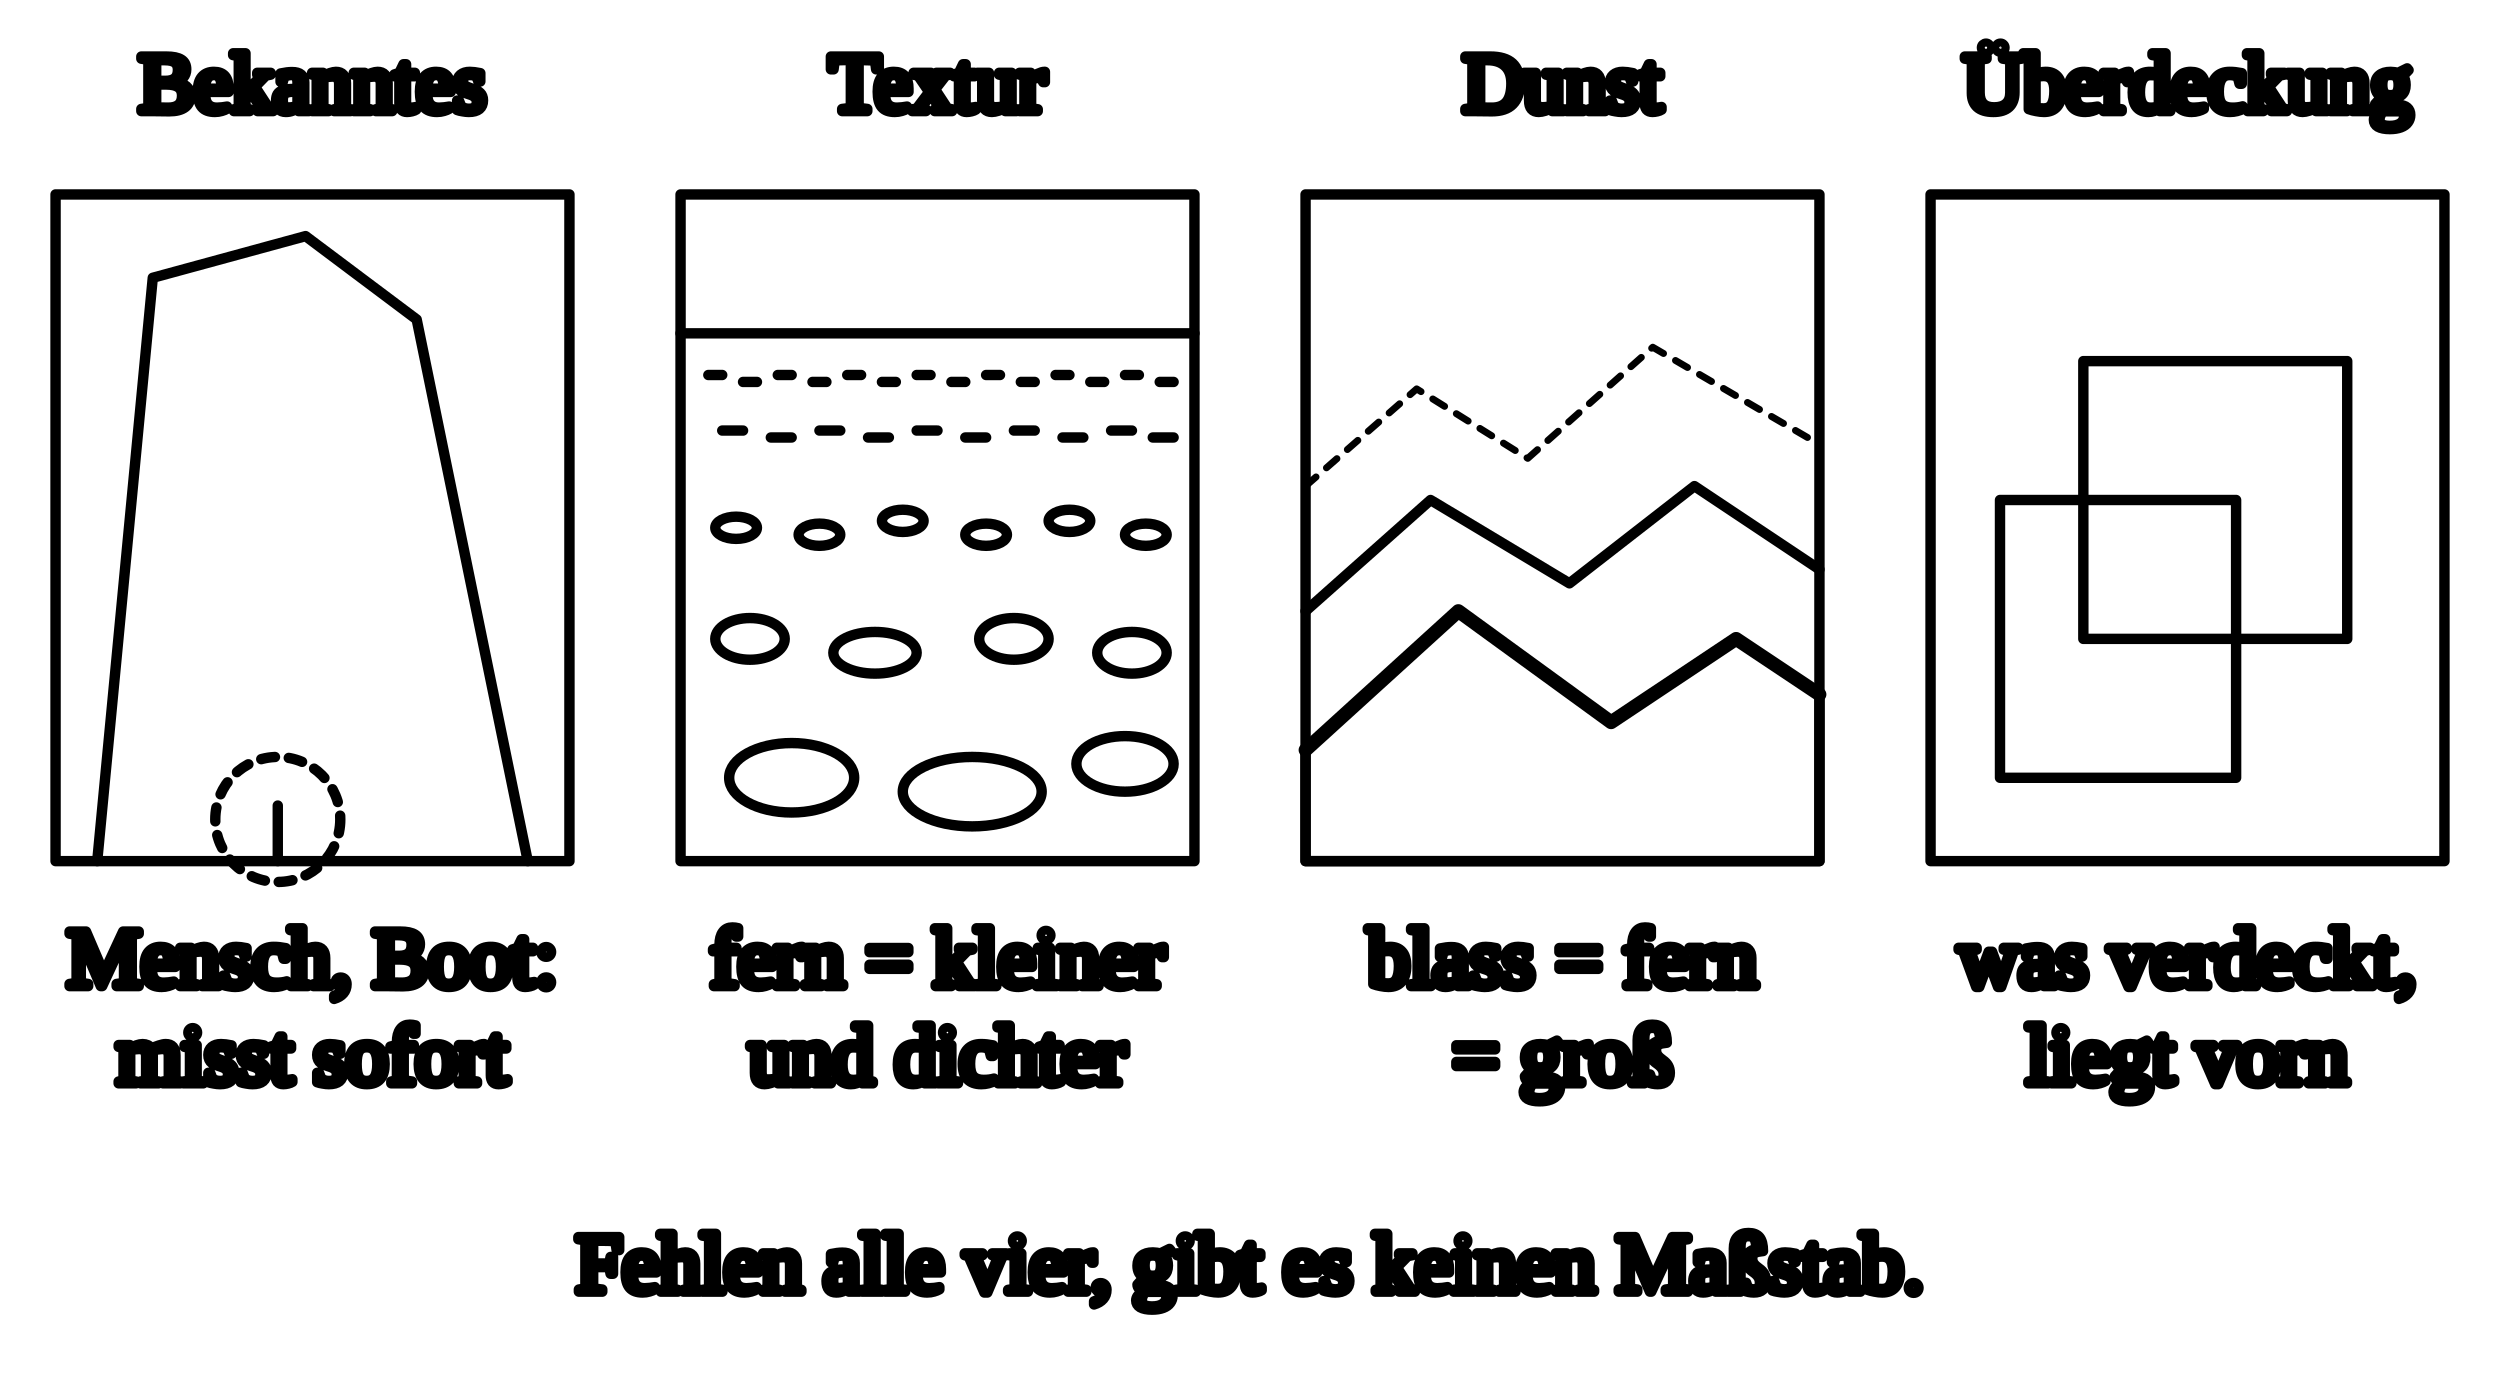
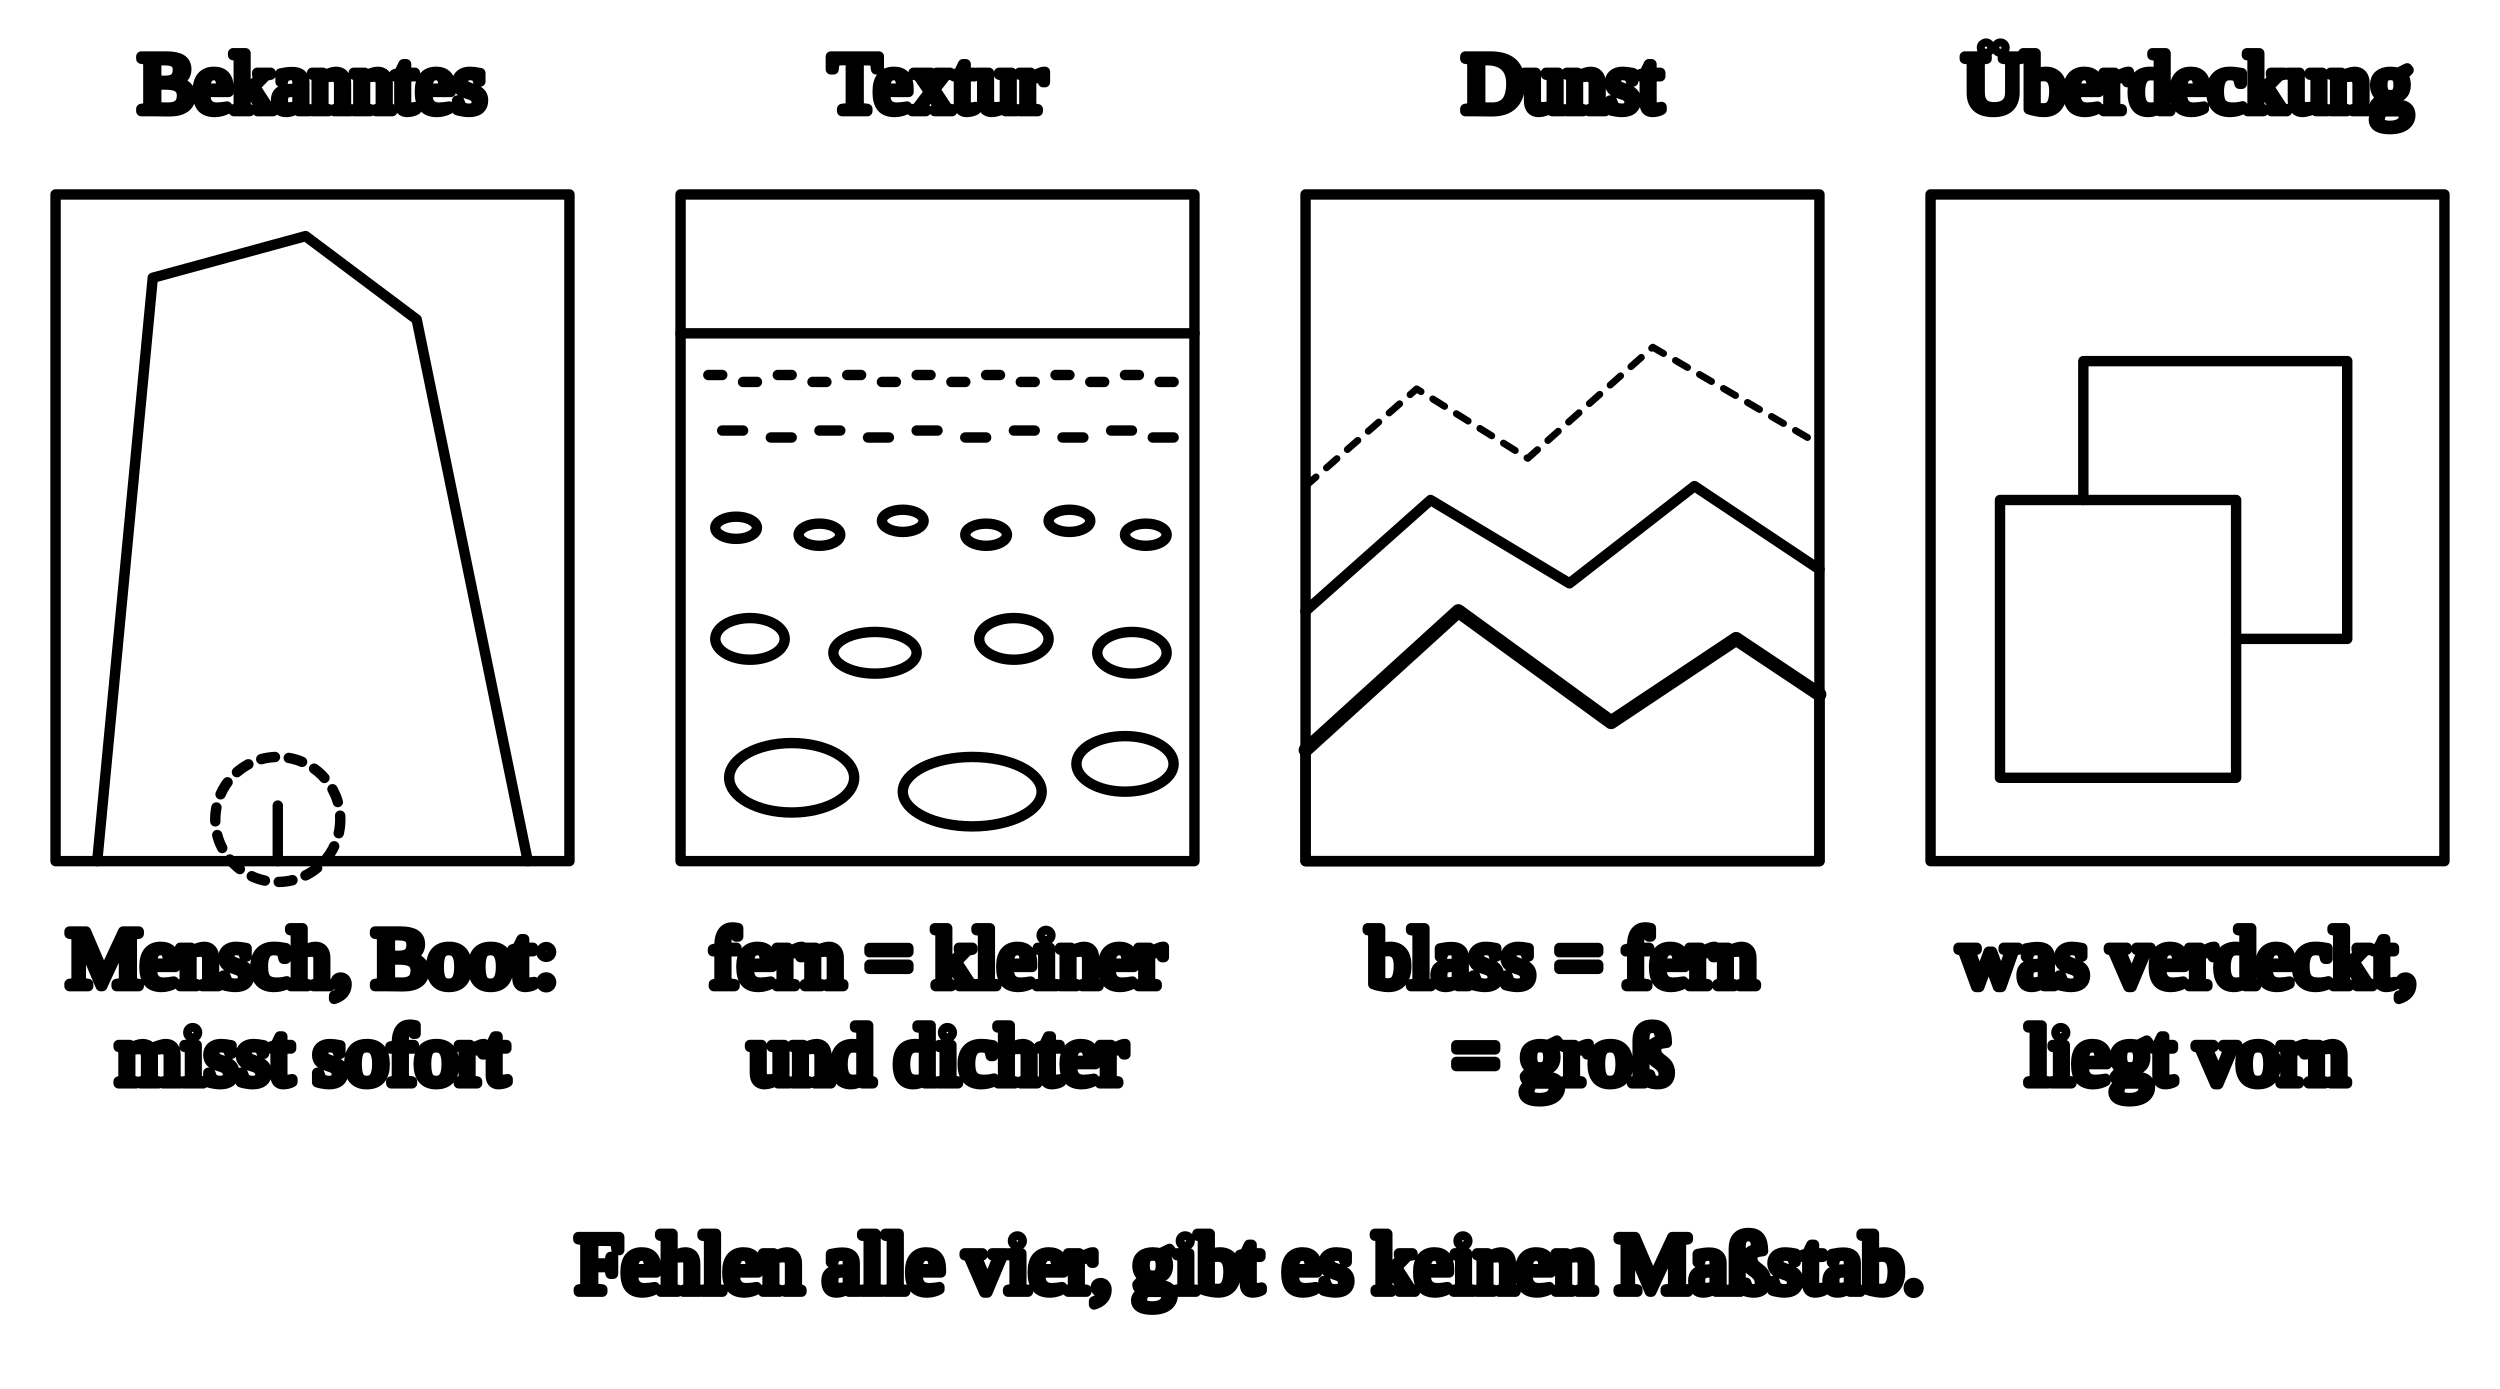
<svg xmlns="http://www.w3.org/2000/svg" viewBox="0 0 360 200" fill="none" stroke="currentColor" stroke-width="1.5" stroke-linecap="round" stroke-linejoin="round">
  <text x="45" y="16" text-anchor="middle" class="h">Bekanntes</text>
  <text x="135" y="16" text-anchor="middle" class="h">Textur</text>
  <text x="225" y="16" text-anchor="middle" class="h">Dunst</text>
  <text x="315" y="16" text-anchor="middle" class="h">Überdeckung</text>
  <rect x="8" y="28" width="74" height="96" />
  <path d="M14 124 L22 40 L44 34 L60 46 L76 124" class="m" />
  <line x1="40" y1="124" x2="40" y2="116" class="a" />
  <circle cx="40" cy="114" r="1.6" class="af" stroke="none" />
  <circle cx="40" cy="118" r="9" class="a" stroke-dasharray="2 2" />
  <rect x="98" y="28" width="74" height="96" />
  <line x1="98" y1="48" x2="172" y2="48" class="m" />
  <g class="m">
    <ellipse cx="114" cy="112" rx="9" ry="5" />
    <ellipse cx="140" cy="114" rx="10" ry="5" />
    <ellipse cx="162" cy="110" rx="7" ry="4" />
    <ellipse cx="108" cy="92" rx="5" ry="3" />
    <ellipse cx="126" cy="94" rx="6" ry="3" />
    <ellipse cx="146" cy="92" rx="5" ry="3" />
    <ellipse cx="163" cy="94" rx="5" ry="3" />
    <ellipse cx="106" cy="76" rx="3" ry="1.6" />
    <ellipse cx="118" cy="77" rx="3" ry="1.6" />
    <ellipse cx="130" cy="75" rx="3" ry="1.6" />
    <ellipse cx="142" cy="77" rx="3" ry="1.6" />
    <ellipse cx="154" cy="75" rx="3" ry="1.6" />
    <ellipse cx="165" cy="77" rx="3" ry="1.6" />
    <path d="M104 62 h3 M111 63 h3 M118 62 h3 M125 63 h3 M132 62 h3 M139 63 h3 M146 62 h3 M153 63 h3 M160 62 h3 M166 63 h3" />
    <path d="M102 54 h2 M107 55 h2 M112 54 h2 M117 55 h2 M122 54 h2 M127 55 h2 M132 54 h2 M137 55 h2 M142 54 h2 M147 55 h2 M152 54 h2 M157 55 h2 M162 54 h2 M167 55 h2" />
  </g>
  <rect x="188" y="28" width="74" height="96" />
  <path d="M188 70 L204 56 L220 66 L238 50 L262 64" class="m" stroke-width="1" stroke-dasharray="2 2" />
  <path d="M188 88 L206 72 L226 84 L244 70 L262 82" class="m" />
  <path d="M188 108 L210 88 L232 104 L250 92 L262 100 L262 124 L188 124 Z" class="f" />
  <path d="M188 108 L210 88 L232 104 L250 92 L262 100" stroke-width="2" />
  <rect x="278" y="28" width="74" height="96" />
-   <rect x="300" y="52" width="38" height="40" class="m" />
+   <path d="M300 72 V52 H338 V92 H322" class="m" />
  <rect x="288" y="72" width="34" height="40" class="f" stroke="none" />
  <rect x="288" y="72" width="34" height="40" />
  <text x="45" y="142" text-anchor="middle" class="m">Mensch, Boot:</text>
  <text x="45" y="156" text-anchor="middle" class="m">misst sofort</text>
  <text x="135" y="142" text-anchor="middle" class="m">fern = kleiner</text>
  <text x="135" y="156" text-anchor="middle" class="m">und dichter</text>
  <text x="225" y="142" text-anchor="middle" class="m">blass = fern</text>
  <text x="225" y="156" text-anchor="middle" class="m">= groß</text>
  <text x="315" y="142" text-anchor="middle" class="m">was verdeckt,</text>
  <text x="315" y="156" text-anchor="middle" class="m">liegt vorn</text>
  <text x="180" y="186" text-anchor="middle" class="a">Fehlen alle vier, gibt es keinen Maßstab.</text>
</svg>
